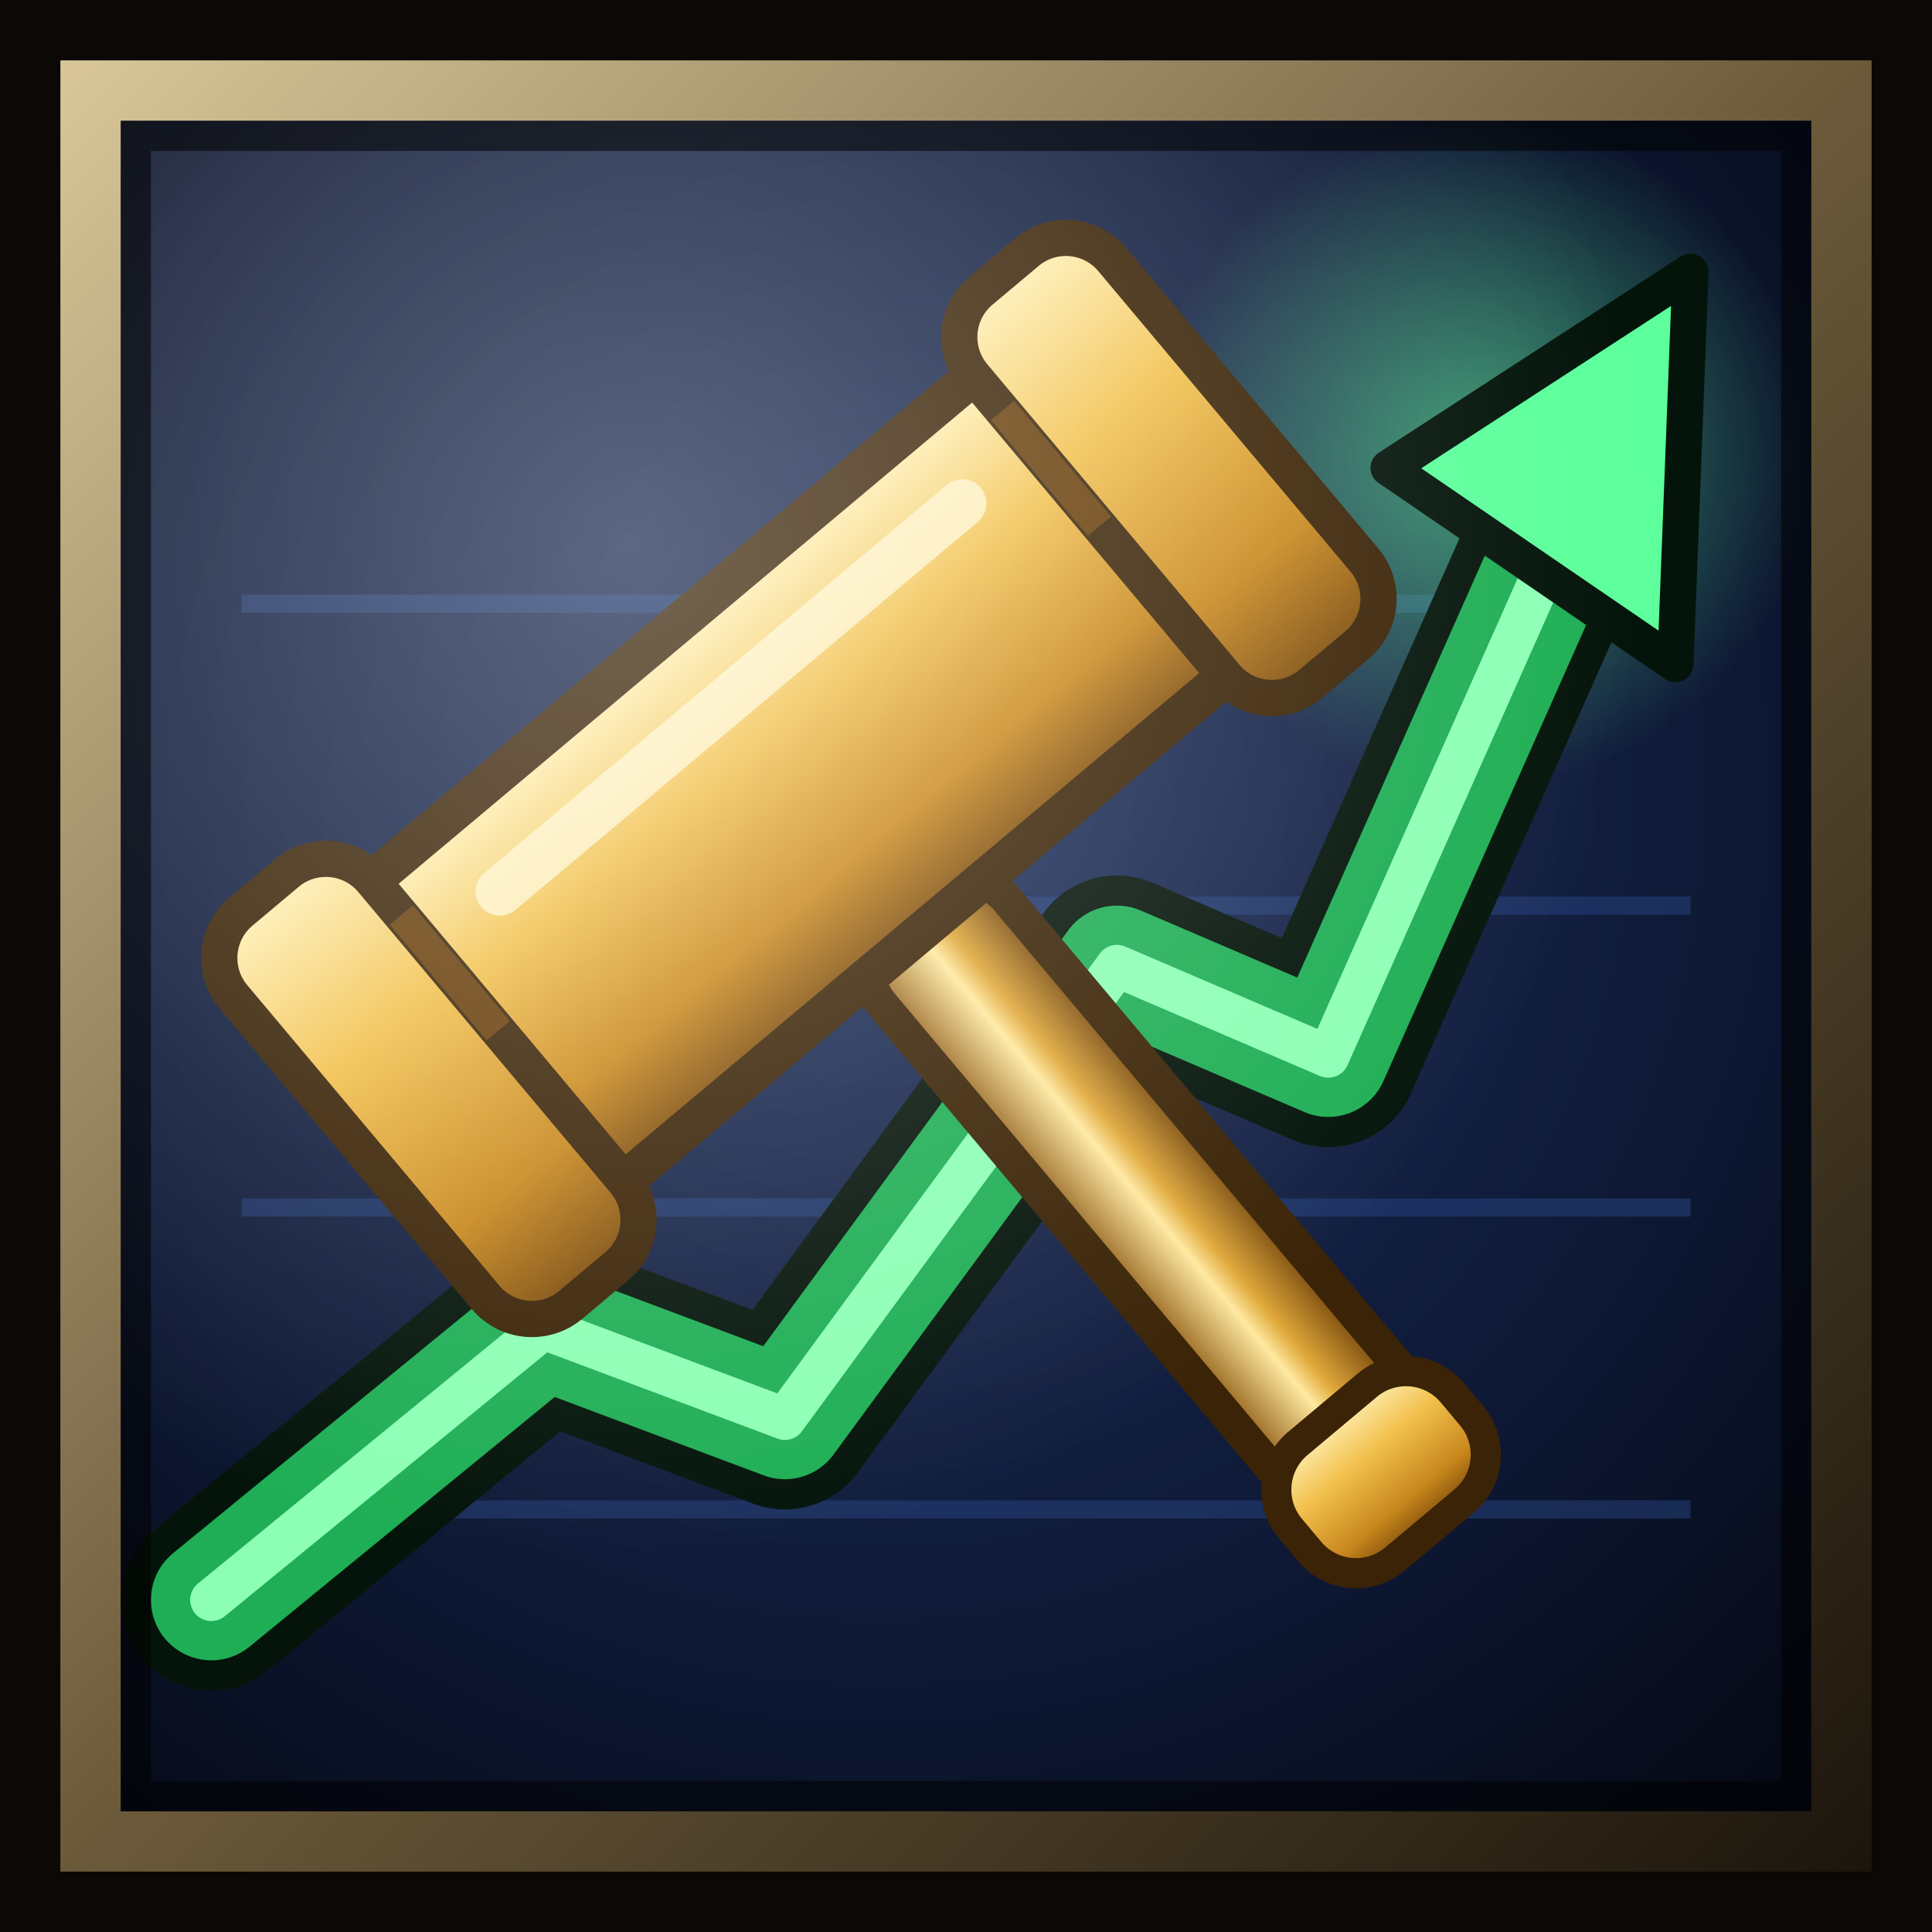
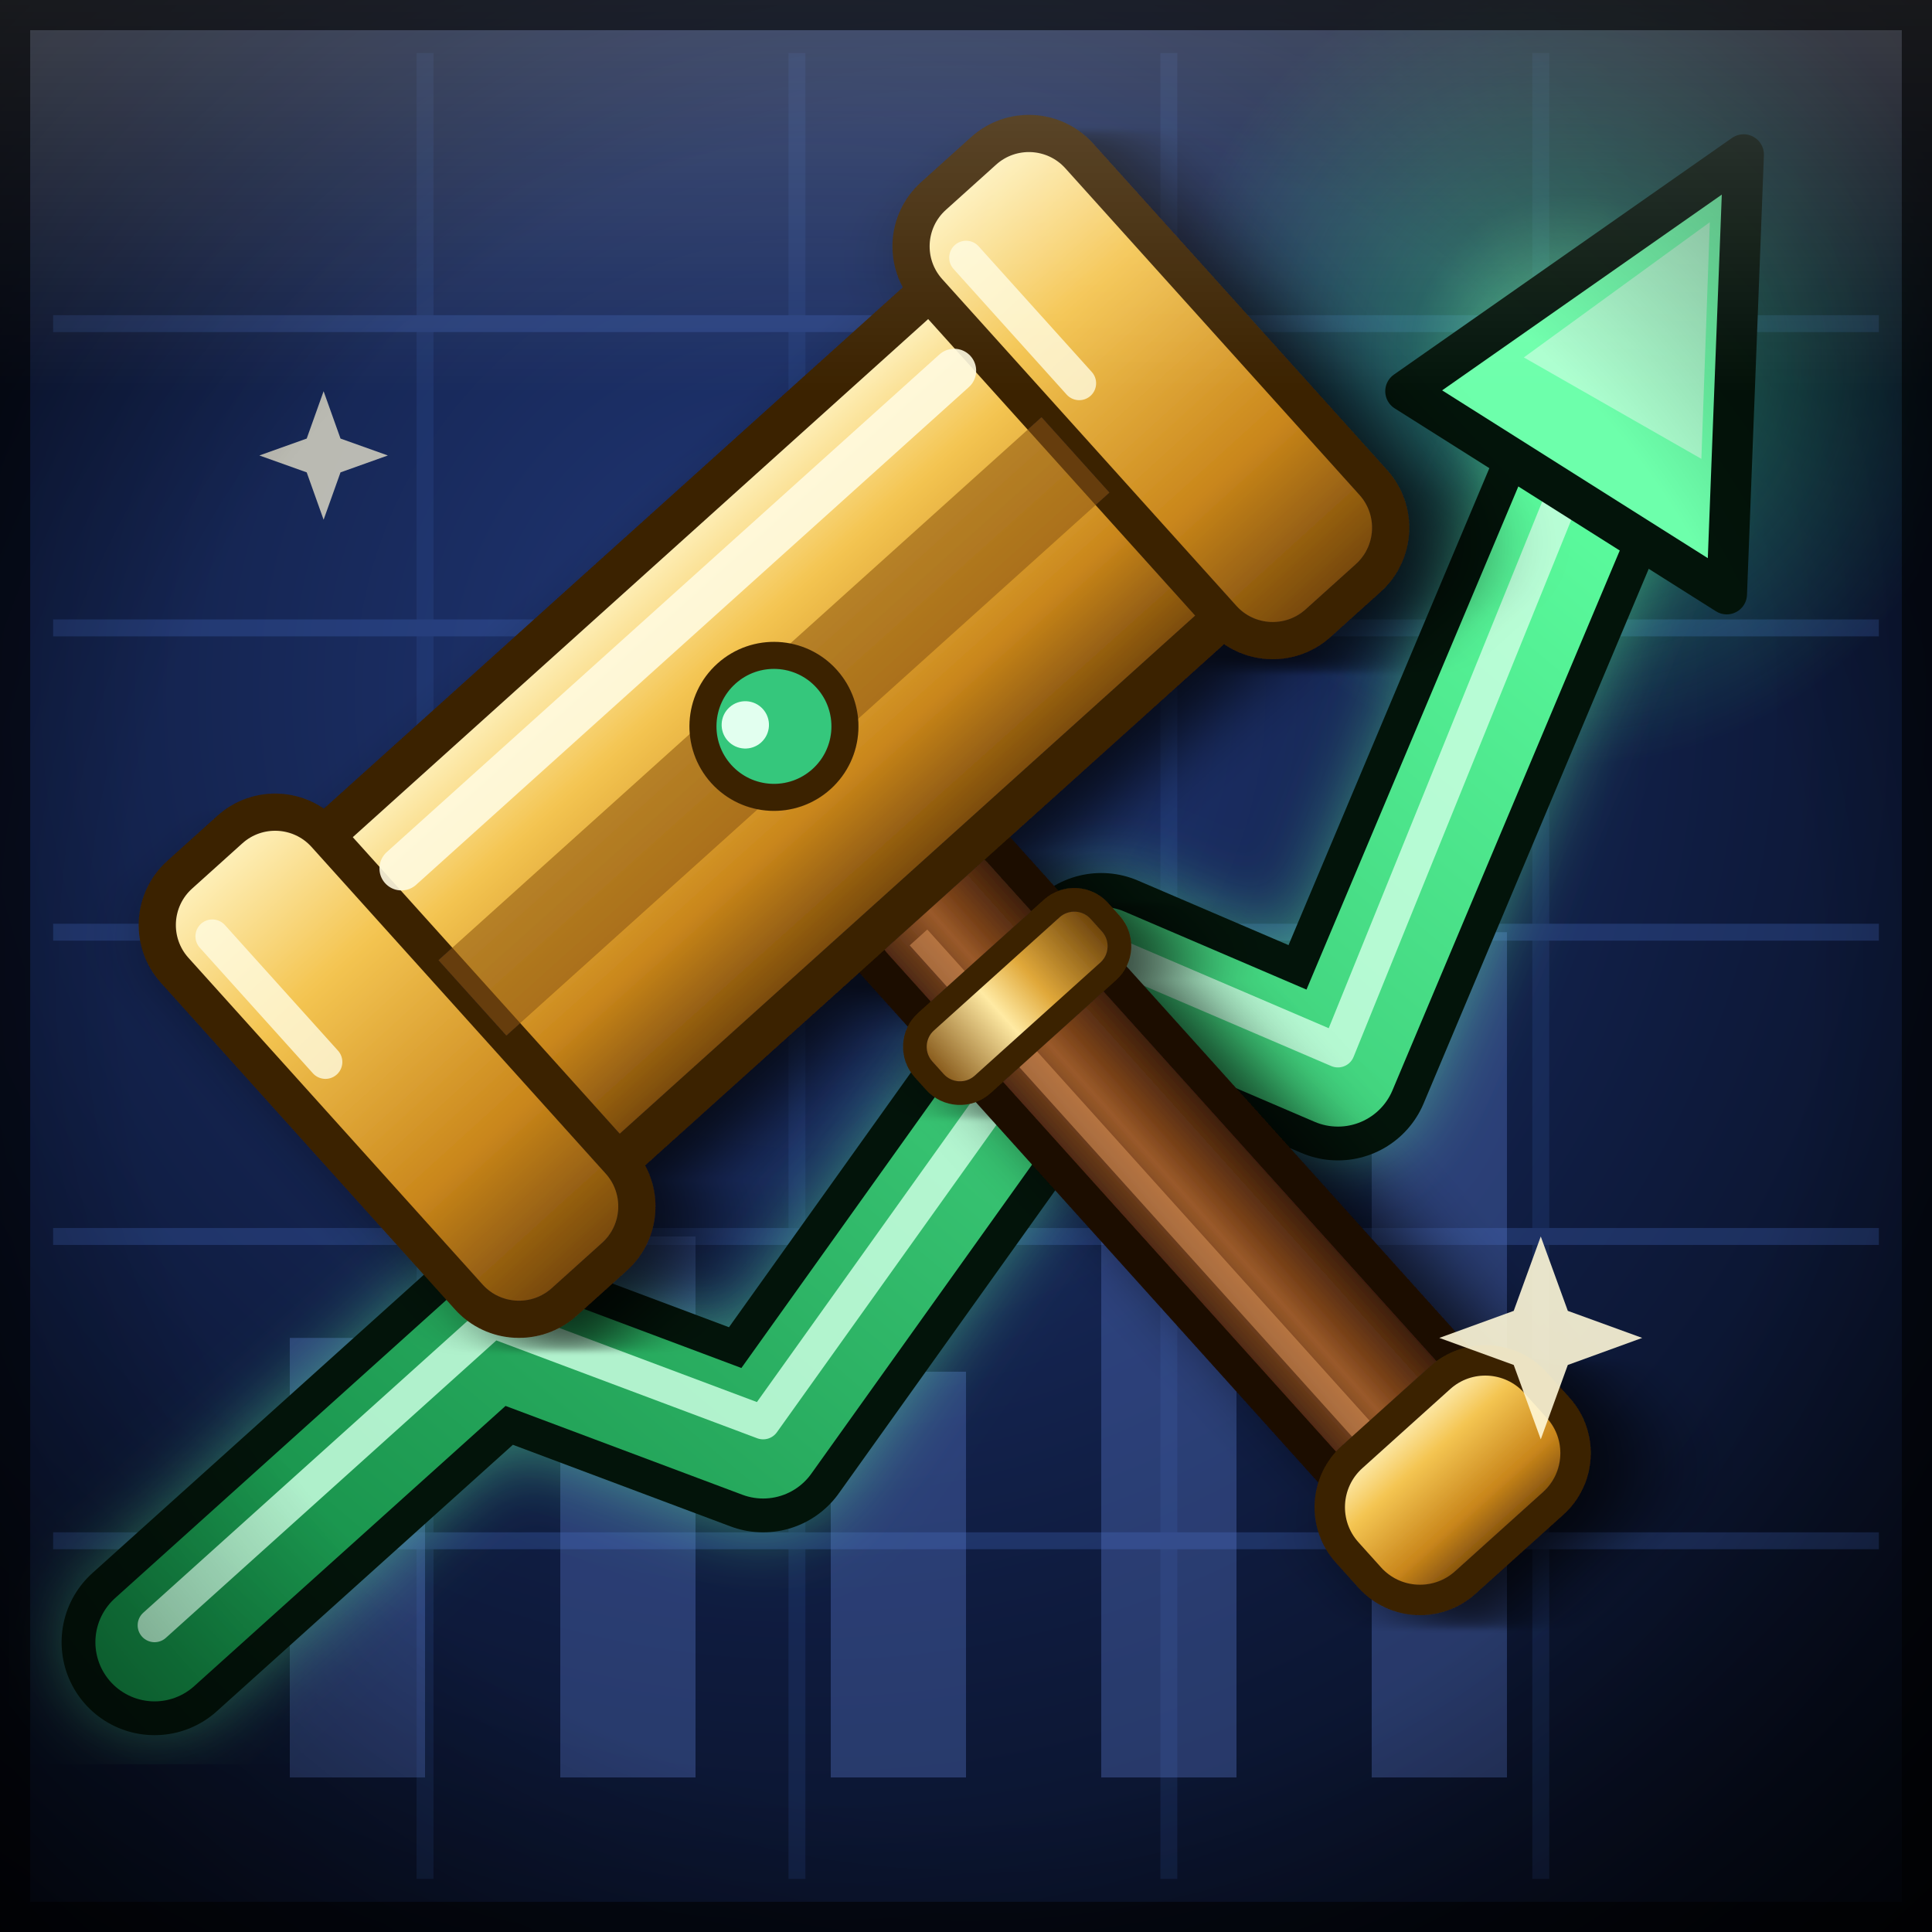
- <svg xmlns="http://www.w3.org/2000/svg" viewBox="0 0 64 64">
+ <svg xmlns="http://www.w3.org/2000/svg" viewBox="0 0 128 128">
  <defs>
+     <radialGradient id="bgA" cx=".42" cy=".36" r=".85">
+       <stop offset="0" stop-color="#22397a" />
+       <stop offset=".55" stop-color="#0f1c40" />
+       <stop offset="1" stop-color="#040812" />
+     </radialGradient>
+     <linearGradient id="rimA" x1="0" y1="0" x2="1" y2="1">
+       <stop offset="0" stop-color="#fff0b5" />
+       <stop offset=".22" stop-color="#e3b04b" />
+       <stop offset=".5" stop-color="#8f5a14" />
+       <stop offset=".78" stop-color="#d9a441" />
+       <stop offset="1" stop-color="#4a2c06" />
+     </linearGradient>
+     <linearGradient id="rimB" x1="1" y1="1" x2="0" y2="0">
+       <stop offset="0" stop-color="#2a1803" />
+       <stop offset="1" stop-color="#6b4210" />
+     </linearGradient>
+     <radialGradient id="vign" cx=".5" cy=".5" r=".72">
+       <stop offset=".6" stop-color="#000" stop-opacity="0" />
+       <stop offset="1" stop-color="#000" stop-opacity=".65" />
+     </radialGradient>
+     <linearGradient id="gloss" x1="0" y1="0" x2="0" y2="1">
+       <stop offset="0" stop-color="#fff" stop-opacity=".22" />
+       <stop offset=".45" stop-color="#fff" stop-opacity="0" />
+     </linearGradient>
    <linearGradient id="gold" x1="0" y1="0" x2="0" y2="1">
-       <stop offset="0" stop-color="#fff1b8" />
-       <stop offset=".35" stop-color="#f2c14e" />
-       <stop offset=".75" stop-color="#c8871c" />
-       <stop offset="1" stop-color="#7a4a0c" />
+       <stop offset="0" stop-color="#fff4c4" />
+       <stop offset=".3" stop-color="#f4c552" />
+       <stop offset=".7" stop-color="#c9861b" />
+       <stop offset="1" stop-color="#6e420a" />
    </linearGradient>
-     <linearGradient id="goldS" x1="0" y1="0" x2="1" y2="0">
-       <stop offset="0" stop-color="#8a560f" />
-       <stop offset=".45" stop-color="#ffe9a0" />
+     <linearGradient id="goldH" x1="0" y1="0" x2="1" y2="0">
+       <stop offset="0" stop-color="#7a4a0c" />
+       <stop offset=".4" stop-color="#ffeaa3" />
      <stop offset=".6" stop-color="#e0a83a" />
-       <stop offset="1" stop-color="#6b3f08" />
+       <stop offset="1" stop-color="#5e3707" />
    </linearGradient>
-     <linearGradient id="bevel" x1="0" y1="0" x2="1" y2="1">
-       <stop offset="0" stop-color="#d9c79a" />
-       <stop offset=".5" stop-color="#6b5a3a" />
-       <stop offset="1" stop-color="#1c150c" />
+     <linearGradient id="wood" x1="0" y1="0" x2="1" y2="0">
+       <stop offset="0" stop-color="#3b1d0b" />
+       <stop offset=".45" stop-color="#9a5a2a" />
+       <stop offset=".6" stop-color="#7a4219" />
+       <stop offset="1" stop-color="#2a1306" />
    </linearGradient>
-     <radialGradient id="bg" cx=".45" cy=".4" r=".8">
-       <stop offset="0" stop-color="#1d2f5c" />
-       <stop offset=".6" stop-color="#0f1a38" />
-       <stop offset="1" stop-color="#050914" />
+     <radialGradient id="glow" cx=".5" cy=".5" r=".5">
+       <stop offset="0" stop-color="#7dffb0" stop-opacity=".8" />
+       <stop offset=".4" stop-color="#34c77b" stop-opacity=".35" />
+       <stop offset="1" stop-color="#34c77b" stop-opacity="0" />
    </radialGradient>
-     <radialGradient id="glow" cx=".5" cy=".5" r=".5">
-       <stop offset="0" stop-color="#5dff9c" stop-opacity=".55" />
-       <stop offset="1" stop-color="#5dff9c" stop-opacity="0" />
-     </radialGradient>
-     <radialGradient id="shine" cx=".3" cy=".25" r=".6">
-       <stop offset="0" stop-color="#fff" stop-opacity=".3" />
-       <stop offset="1" stop-color="#fff" stop-opacity="0" />
-     </radialGradient>
+     <linearGradient id="line" x1="0" y1="1" x2="1" y2="0">
+       <stop offset="0" stop-color="#138a45" />
+       <stop offset="1" stop-color="#5dffa0" />
+     </linearGradient>
+     <filter id="sh" x="-20%" y="-20%" width="140%" height="140%">
+       <feDropShadow dx="1.5" dy="2.5" stdDeviation="2" flood-color="#000" flood-opacity=".75" />
+     </filter>
+     <filter id="bl">
+       <feGaussianBlur stdDeviation="2.2" />
+     </filter>
  </defs>
-   <rect width="64" height="64" fill="#0b0805" />
-   <rect x="2" y="2" width="60" height="60" fill="url(#bevel)" />
-   <rect x="4" y="4" width="56" height="56" fill="url(#bg)" />
-   <path d="M8 50 H56 M8 40 H56 M8 30 H56 M8 20 H56" stroke="#2a4a8a" stroke-width=".6" opacity=".45" />
-   <circle cx="49" cy="15" r="11" fill="url(#glow)" />
-   <polyline points="7,53 18,44 26,47 37,32 44,35 52,17" fill="none" stroke="#04140a" stroke-width="6" stroke-linecap="round" stroke-linejoin="round" />
-   <polyline points="7,53 18,44 26,47 37,32 44,35 52,17" fill="none" stroke="#1fae55" stroke-width="4" stroke-linecap="round" stroke-linejoin="round" />
-   <polyline points="7,53 18,44 26,47 37,32 44,35 52,17" fill="none" stroke="#8dffb5" stroke-width="1.4" stroke-linecap="round" stroke-linejoin="round" />
-   <polygon points="56,9 55.5,22 46,15.5" fill="#5dff9c" stroke="#04140a" stroke-width="1.2" stroke-linejoin="round" />
-   <g transform="rotate(-40 30 30)">
-     <rect x="27.3" y="30" width="5.4" height="26" rx="2" fill="url(#goldS)" stroke="#3a2306" stroke-width="1.1" />
-     <rect x="26.5" y="52" width="7" height="5" rx="2" fill="url(#gold)" stroke="#3a2306" stroke-width="1" />
-     <rect x="14" y="18" width="32" height="13" rx="3" fill="url(#gold)" stroke="#3a2306" stroke-width="1.3" />
-     <rect x="11" y="16" width="6" height="17" rx="2" fill="url(#gold)" stroke="#3a2306" stroke-width="1.2" />
-     <rect x="43" y="16" width="6" height="17" rx="2" fill="url(#gold)" stroke="#3a2306" stroke-width="1.2" />
-     <path d="M20 21 H40" stroke="#fff6cf" stroke-width="1.6" stroke-linecap="round" opacity=".8" />
-     <path d="M17 24.5 v-5 M43 24.5 v-5" stroke="#7a4a0c" stroke-width="1" opacity=".7" />
+   <rect width="128" height="128" fill="url(#bgA)" />
+   <g transform="translate(64 64) scale(1.12) translate(-64 -64)">
+     <g stroke="#3b5fb0" stroke-width="1" opacity=".35">
+       <path d="M10 98H118M10 80H118M10 62H118M10 44H118M10 26H118" />
+       <path d="M32 10V118M54 10V118M76 10V118M98 10V118" opacity=".5" />
+     </g>
+     <g fill="#5b7cd1" opacity=".35">
+       <rect x="24" y="86" width="8" height="26" />
+       <rect x="40" y="80" width="8" height="32" />
+       <rect x="56" y="88" width="8" height="24" />
+       <rect x="72" y="70" width="8" height="42" />
+       <rect x="88" y="62" width="8" height="50" />
+     </g>
+     <circle cx="100" cy="28" r="24" fill="url(#glow)" />
+     <polyline points="16,104 36,86 52,92 72,64 86,70 102,32" fill="none" stroke="#5dffa0" stroke-width="10" stroke-linecap="round" stroke-linejoin="round" filter="url(#bl)" opacity=".55" />
+     <polyline points="16,104 36,86 52,92 72,64 86,70 102,32" fill="none" stroke="#03140a" stroke-width="11" stroke-linecap="round" stroke-linejoin="round" />
+     <polyline points="16,104 36,86 52,92 72,64 86,70 102,32" fill="none" stroke="url(#line)" stroke-width="7" stroke-linecap="round" stroke-linejoin="round" />
+     <polyline points="16,103 36,85 52,91 72,63 86,69 101,32" fill="none" stroke="#c9ffe0" stroke-width="2" stroke-linecap="round" stroke-linejoin="round" opacity=".85" />
+     <polygon points="110,16 109,42 90,30" fill="#6dffab" stroke="#03140a" stroke-width="2.4" stroke-linejoin="round" />
+     <polygon points="108,20 107.5,34 97,28" fill="#d6ffe8" opacity=".6" />
+     <g filter="url(#sh)" transform="rotate(-42 60 58)">
+       <rect x="55" y="58" width="10" height="50" rx="3.5" fill="url(#wood)" stroke="#1d0d03" stroke-width="2" />
+       <path d="M58 62 V104" stroke="#d9925a" stroke-width="1.4" opacity=".55" />
+       <rect x="53" y="66" width="14" height="5" rx="2" fill="url(#goldH)" stroke="#3a2306" stroke-width="1.4" />
+       <rect x="52.5" y="102" width="15" height="10" rx="4" fill="url(#gold)" stroke="#3a2306" stroke-width="1.8" />
+       <rect x="30" y="34" width="60" height="26" rx="6" fill="url(#gold)" stroke="#3a2306" stroke-width="2.4" />
+       <rect x="24" y="30" width="12" height="34" rx="4" fill="url(#gold)" stroke="#3a2306" stroke-width="2.2" />
+       <rect x="84" y="30" width="12" height="34" rx="4" fill="url(#gold)" stroke="#3a2306" stroke-width="2.2" />
+       <rect x="36" y="44" width="48" height="6" fill="#8a540f" opacity=".55" />
+       <path d="M38 38.5 H82" stroke="#fffbe0" stroke-width="2.6" stroke-linecap="round" opacity=".9" />
+       <path d="M27 34 V44 M87 34 V44" stroke="#fffbe0" stroke-width="2" stroke-linecap="round" opacity=".8" />
+       <circle cx="60" cy="47" r="4.2" fill="#34c77b" stroke="#3a2306" stroke-width="1.6" />
+       <circle cx="58.8" cy="45.8" r="1.4" fill="#e2ffef" />
+     </g>
+     <g fill="#fff8d8">
+       <path d="M98 80 l1.6 4.4 4.4 1.6 -4.4 1.6 -1.6 4.4 -1.6 -4.4 -4.4 -1.6 4.4 -1.6z" opacity=".9" />
+       <path d="M26 30 l1 2.8 2.8 1 -2.8 1 -1 2.8 -1 -2.8 -2.8 -1 2.8 -1z" opacity=".7" />
+     </g>
  </g>
-   <rect x="4" y="4" width="56" height="56" fill="url(#shine)" />
-   <rect x="4.5" y="4.5" width="55" height="55" fill="none" stroke="#000" stroke-opacity=".55" />
+   <rect width="128" height="128" fill="url(#vign)" />
+   <path d="M0 0 H128 V52 Q64 38 0 58 Z" fill="url(#gloss)" />
+   <rect x="1" y="1" width="126" height="126" fill="none" stroke="#000" stroke-opacity=".6" stroke-width="2" />
</svg>
